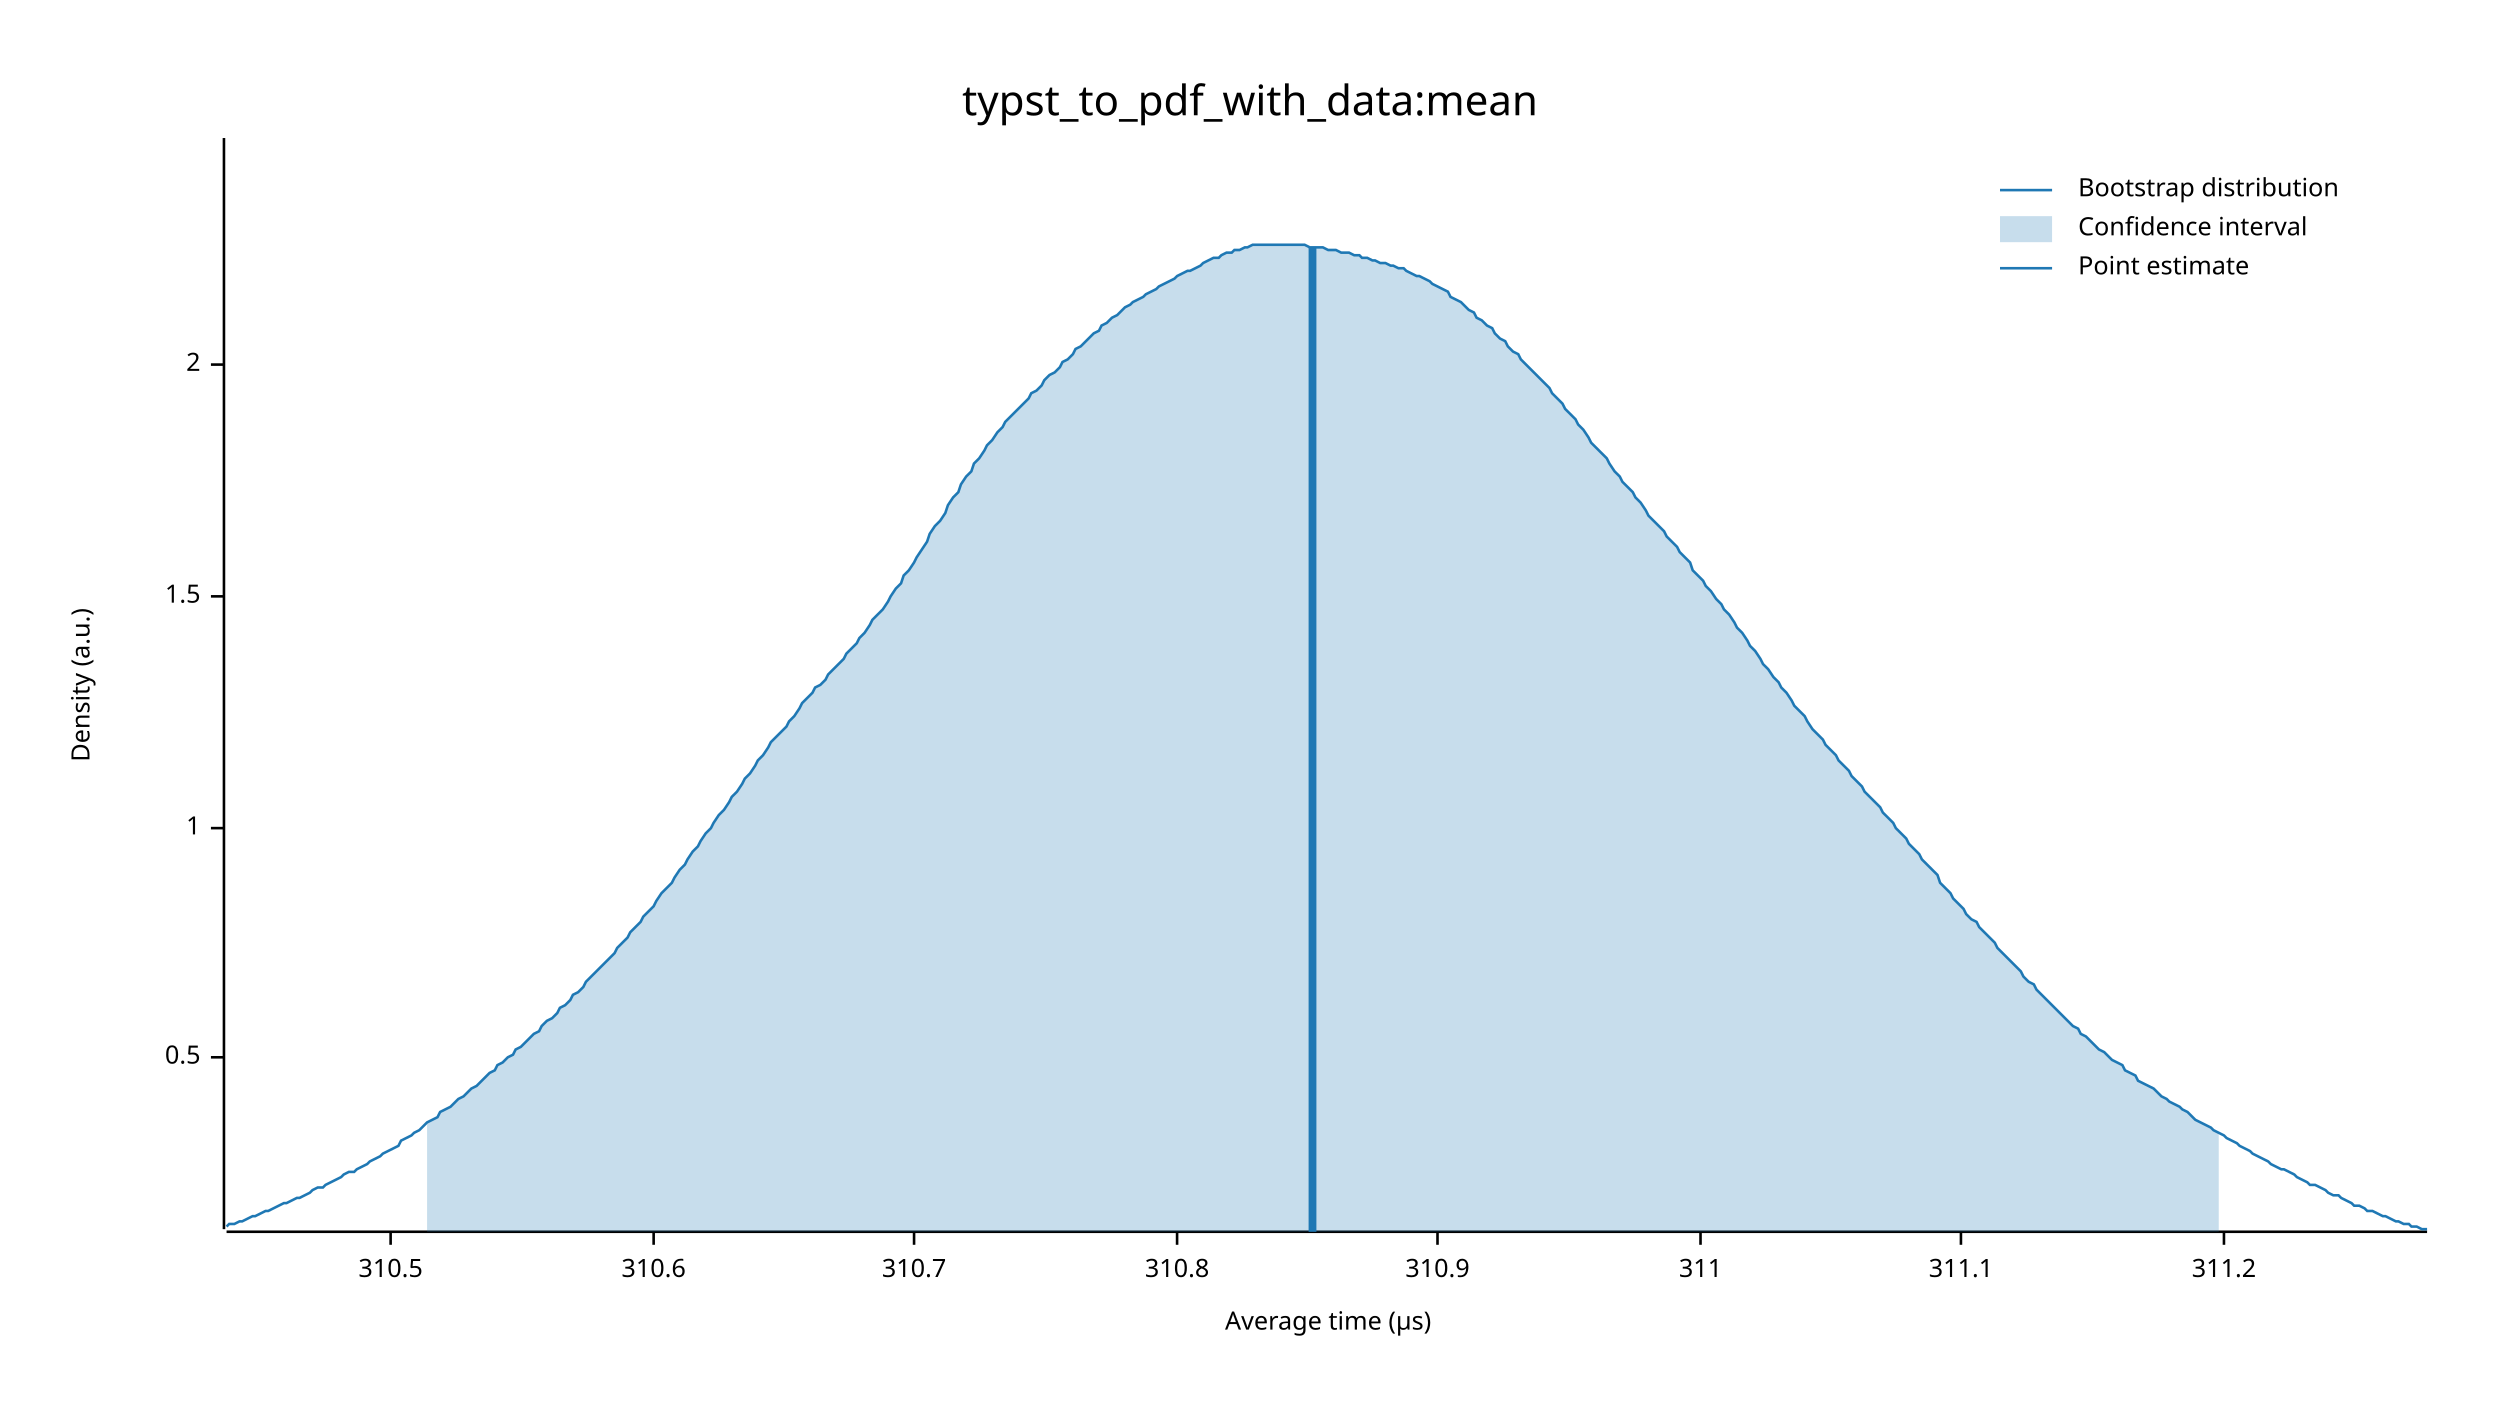
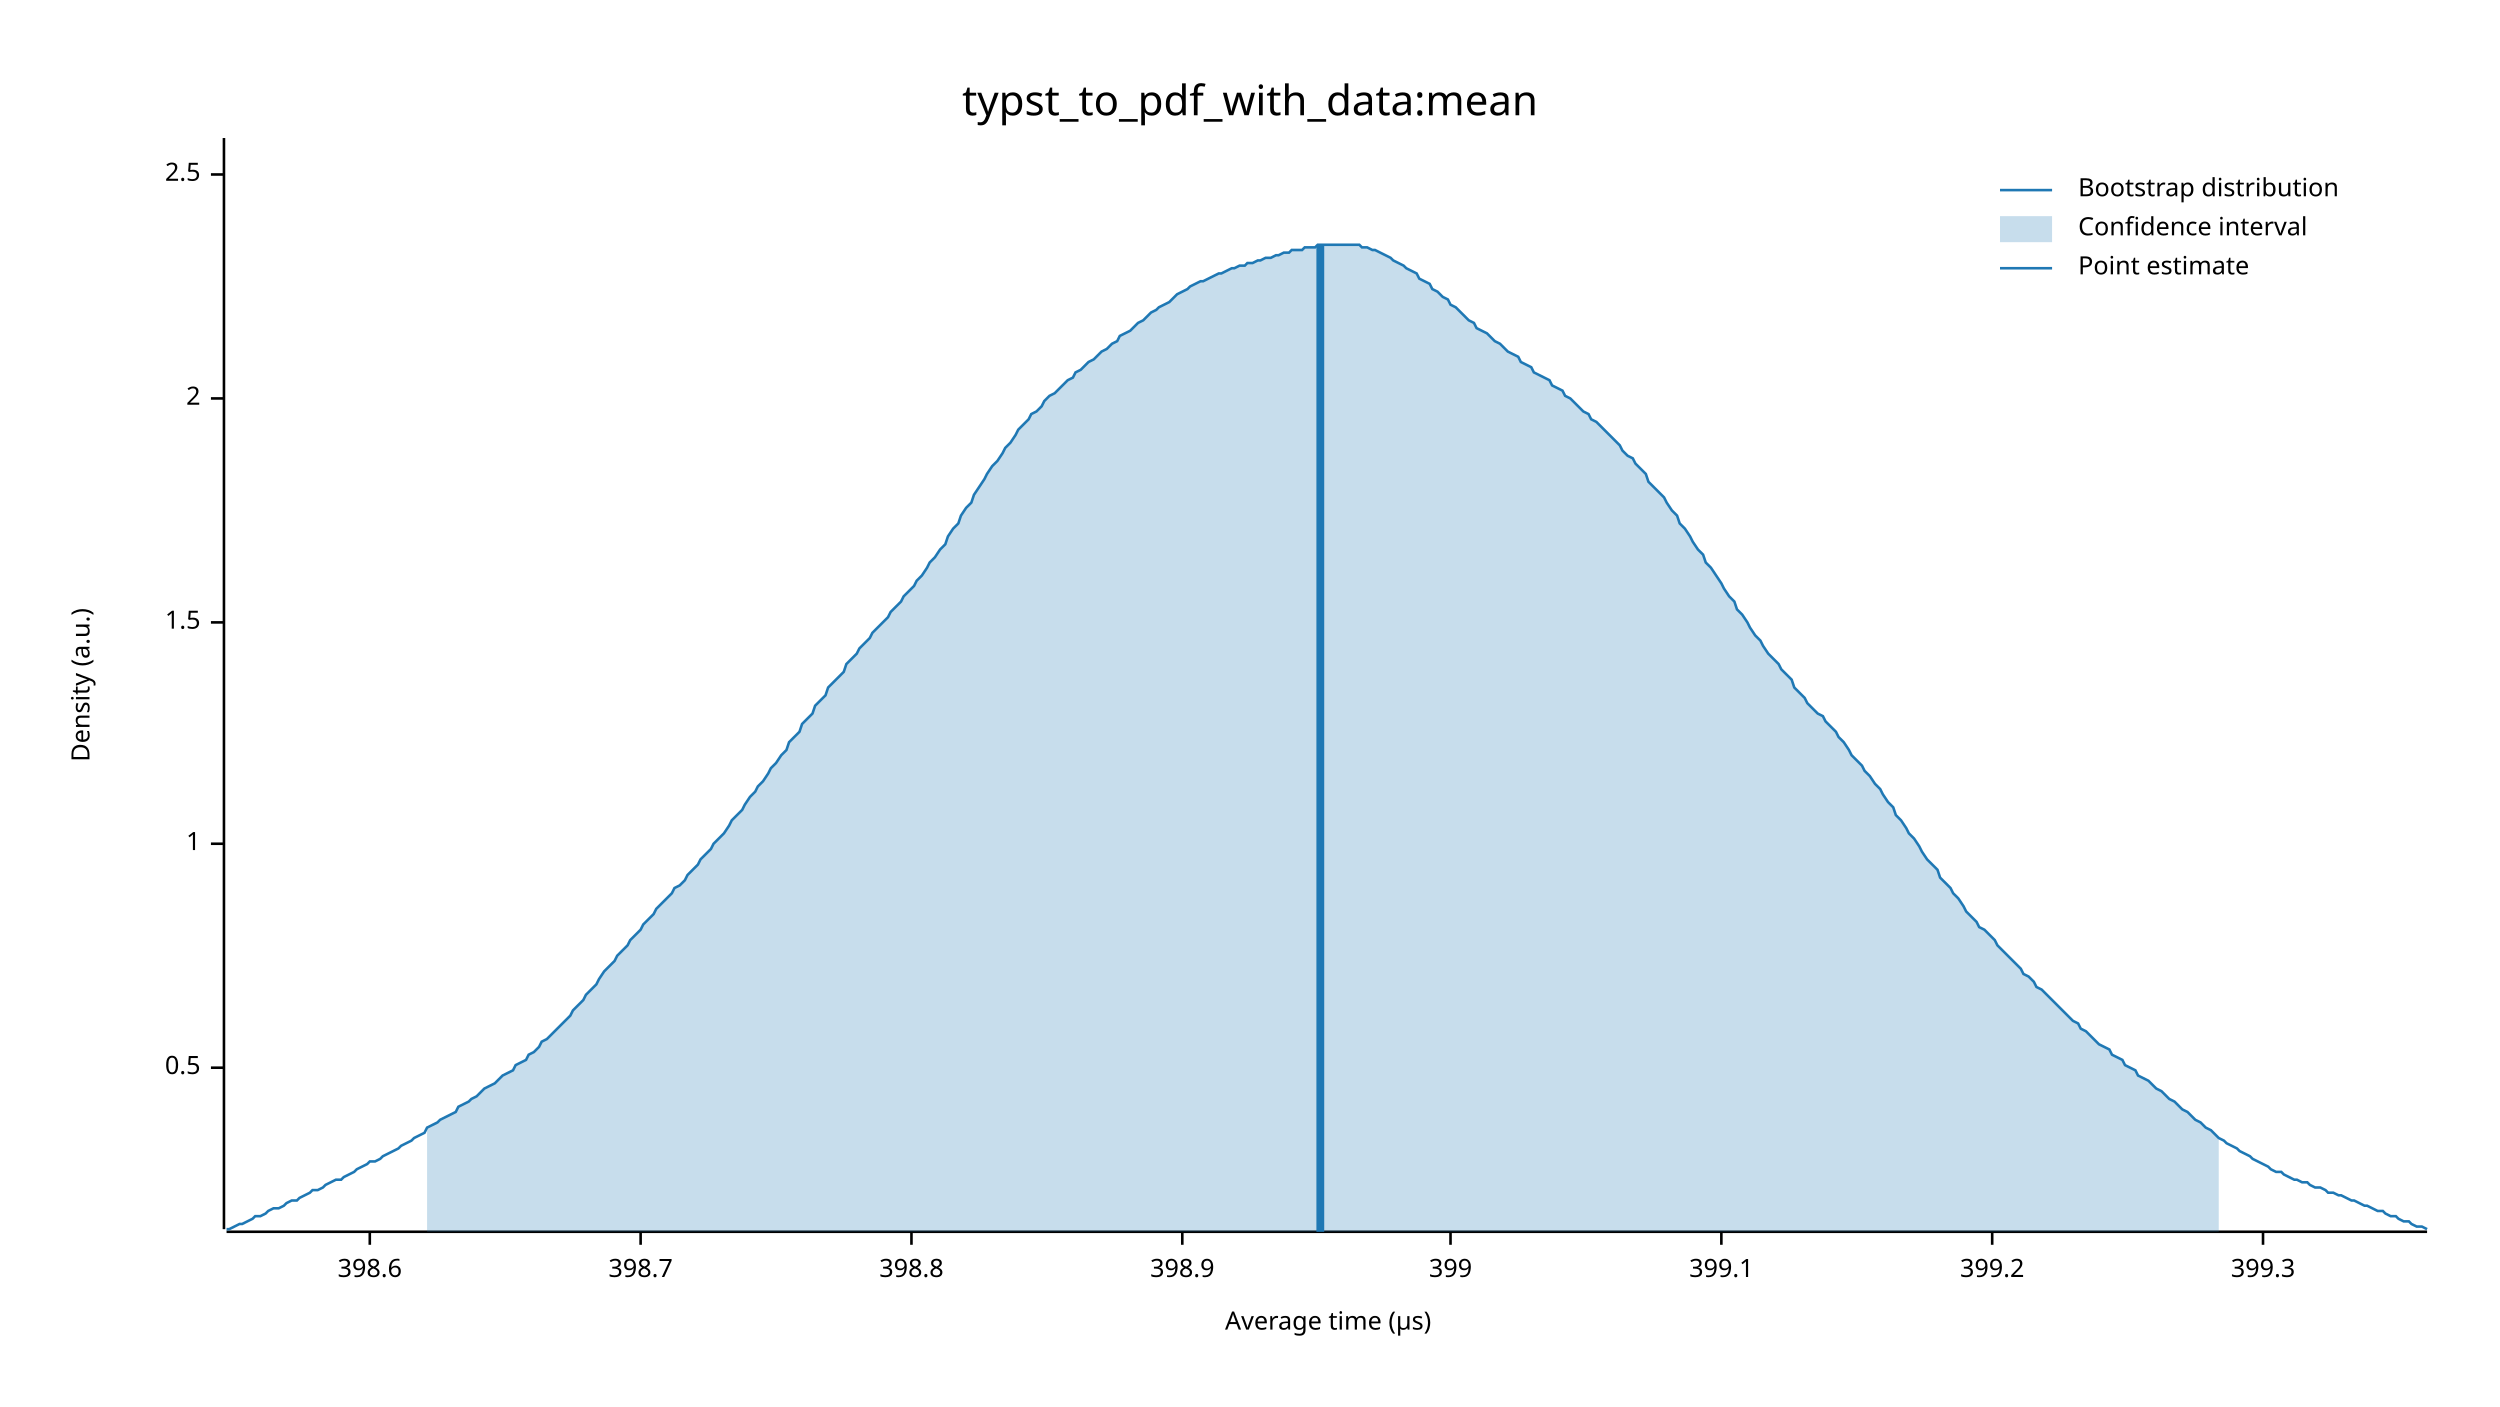
<svg xmlns="http://www.w3.org/2000/svg" width="960" height="540" viewBox="0 0 960 540">
  <text x="480" y="32" dy="0.76em" text-anchor="middle" font-family="sans-serif" font-size="16.129" opacity="1" fill="#000000">
typst_to_pdf_with_data:mean
</text>
  <text x="27" y="263" dy="0.76em" text-anchor="middle" font-family="sans-serif" font-size="9.677" opacity="1" fill="#000000" transform="rotate(270, 27, 263)">
Density (a.u.)
</text>
  <text x="510" y="513" dy="-0.5ex" text-anchor="middle" font-family="sans-serif" font-size="9.677" opacity="1" fill="#000000">
Average time (µs)
</text>
  <polyline fill="none" opacity="1" stroke="#000000" stroke-width="1" points="86,53 86,472 " />
-   <text x="77" y="406" dy="0.5ex" text-anchor="end" font-family="sans-serif" font-size="9.677" opacity="1" fill="#000000">
+   <text x="77" y="410" dy="0.5ex" text-anchor="end" font-family="sans-serif" font-size="9.677" opacity="1" fill="#000000">
0.5
</text>
-   <polyline fill="none" opacity="1" stroke="#000000" stroke-width="1" points="81,406 86,406 " />
-   <text x="77" y="318" dy="0.5ex" text-anchor="end" font-family="sans-serif" font-size="9.677" opacity="1" fill="#000000">
+   <polyline fill="none" opacity="1" stroke="#000000" stroke-width="1" points="81,410 86,410 " />
+   <text x="77" y="324" dy="0.5ex" text-anchor="end" font-family="sans-serif" font-size="9.677" opacity="1" fill="#000000">
1
</text>
-   <polyline fill="none" opacity="1" stroke="#000000" stroke-width="1" points="81,318 86,318 " />
-   <text x="77" y="229" dy="0.5ex" text-anchor="end" font-family="sans-serif" font-size="9.677" opacity="1" fill="#000000">
+   <polyline fill="none" opacity="1" stroke="#000000" stroke-width="1" points="81,324 86,324 " />
+   <text x="77" y="239" dy="0.5ex" text-anchor="end" font-family="sans-serif" font-size="9.677" opacity="1" fill="#000000">
1.5
</text>
-   <polyline fill="none" opacity="1" stroke="#000000" stroke-width="1" points="81,229 86,229 " />
-   <text x="77" y="140" dy="0.5ex" text-anchor="end" font-family="sans-serif" font-size="9.677" opacity="1" fill="#000000">
+   <polyline fill="none" opacity="1" stroke="#000000" stroke-width="1" points="81,239 86,239 " />
+   <text x="77" y="153" dy="0.5ex" text-anchor="end" font-family="sans-serif" font-size="9.677" opacity="1" fill="#000000">
2
</text>
-   <polyline fill="none" opacity="1" stroke="#000000" stroke-width="1" points="81,140 86,140 " />
+   <polyline fill="none" opacity="1" stroke="#000000" stroke-width="1" points="81,153 86,153 " />
+   <text x="77" y="67" dy="0.5ex" text-anchor="end" font-family="sans-serif" font-size="9.677" opacity="1" fill="#000000">
+ 2.5
+ </text>
+   <polyline fill="none" opacity="1" stroke="#000000" stroke-width="1" points="81,67 86,67 " />
  <polyline fill="none" opacity="1" stroke="#000000" stroke-width="1" points="87,473 932,473 " />
-   <text x="150" y="483" dy="0.76em" text-anchor="middle" font-family="sans-serif" font-size="9.677" opacity="1" fill="#000000">
- 310.5
+   <text x="142" y="483" dy="0.76em" text-anchor="middle" font-family="sans-serif" font-size="9.677" opacity="1" fill="#000000">
+ 398.6
</text>
-   <polyline fill="none" opacity="1" stroke="#000000" stroke-width="1" points="150,473 150,478 " />
-   <text x="251" y="483" dy="0.76em" text-anchor="middle" font-family="sans-serif" font-size="9.677" opacity="1" fill="#000000">
- 310.6
+   <polyline fill="none" opacity="1" stroke="#000000" stroke-width="1" points="142,473 142,478 " />
+   <text x="246" y="483" dy="0.76em" text-anchor="middle" font-family="sans-serif" font-size="9.677" opacity="1" fill="#000000">
+ 398.7
</text>
-   <polyline fill="none" opacity="1" stroke="#000000" stroke-width="1" points="251,473 251,478 " />
-   <text x="351" y="483" dy="0.76em" text-anchor="middle" font-family="sans-serif" font-size="9.677" opacity="1" fill="#000000">
- 310.7
+   <polyline fill="none" opacity="1" stroke="#000000" stroke-width="1" points="246,473 246,478 " />
+   <text x="350" y="483" dy="0.76em" text-anchor="middle" font-family="sans-serif" font-size="9.677" opacity="1" fill="#000000">
+ 398.8
</text>
-   <polyline fill="none" opacity="1" stroke="#000000" stroke-width="1" points="351,473 351,478 " />
-   <text x="452" y="483" dy="0.76em" text-anchor="middle" font-family="sans-serif" font-size="9.677" opacity="1" fill="#000000">
- 310.8
+   <polyline fill="none" opacity="1" stroke="#000000" stroke-width="1" points="350,473 350,478 " />
+   <text x="454" y="483" dy="0.76em" text-anchor="middle" font-family="sans-serif" font-size="9.677" opacity="1" fill="#000000">
+ 398.9
</text>
-   <polyline fill="none" opacity="1" stroke="#000000" stroke-width="1" points="452,473 452,478 " />
-   <text x="552" y="483" dy="0.76em" text-anchor="middle" font-family="sans-serif" font-size="9.677" opacity="1" fill="#000000">
- 310.9
+   <polyline fill="none" opacity="1" stroke="#000000" stroke-width="1" points="454,473 454,478 " />
+   <text x="557" y="483" dy="0.76em" text-anchor="middle" font-family="sans-serif" font-size="9.677" opacity="1" fill="#000000">
+ 399
</text>
-   <polyline fill="none" opacity="1" stroke="#000000" stroke-width="1" points="552,473 552,478 " />
-   <text x="653" y="483" dy="0.76em" text-anchor="middle" font-family="sans-serif" font-size="9.677" opacity="1" fill="#000000">
- 311
+   <polyline fill="none" opacity="1" stroke="#000000" stroke-width="1" points="557,473 557,478 " />
+   <text x="661" y="483" dy="0.76em" text-anchor="middle" font-family="sans-serif" font-size="9.677" opacity="1" fill="#000000">
+ 399.1
</text>
-   <polyline fill="none" opacity="1" stroke="#000000" stroke-width="1" points="653,473 653,478 " />
-   <text x="753" y="483" dy="0.76em" text-anchor="middle" font-family="sans-serif" font-size="9.677" opacity="1" fill="#000000">
- 311.1
+   <polyline fill="none" opacity="1" stroke="#000000" stroke-width="1" points="661,473 661,478 " />
+   <text x="765" y="483" dy="0.76em" text-anchor="middle" font-family="sans-serif" font-size="9.677" opacity="1" fill="#000000">
+ 399.2
</text>
-   <polyline fill="none" opacity="1" stroke="#000000" stroke-width="1" points="753,473 753,478 " />
-   <text x="854" y="483" dy="0.76em" text-anchor="middle" font-family="sans-serif" font-size="9.677" opacity="1" fill="#000000">
- 311.2
+   <polyline fill="none" opacity="1" stroke="#000000" stroke-width="1" points="765,473 765,478 " />
+   <text x="869" y="483" dy="0.76em" text-anchor="middle" font-family="sans-serif" font-size="9.677" opacity="1" fill="#000000">
+ 399.3
</text>
-   <polyline fill="none" opacity="1" stroke="#000000" stroke-width="1" points="854,473 854,478 " />
-   <polyline fill="none" opacity="1" stroke="#1F78B4" stroke-width="1" points="87,471 88,470 90,470 92,469 93,469 95,468 97,467 98,467 100,466 102,465 103,465 105,464 107,463 109,462 110,462 112,461 114,460 115,460 117,459 119,458 120,457 122,456 124,456 125,455 127,454 129,453 131,452 132,451 134,450 136,450 137,449 139,448 141,447 142,446 144,445 146,444 147,443 149,442 151,441 153,440 154,438 156,437 158,436 159,435 161,434 163,432 164,431 166,430 168,429 169,427 171,426 173,425 175,423 176,422 178,421 180,419 181,418 183,417 185,415 186,414 188,412 190,411 191,409 193,408 195,406 197,405 198,403 200,402 202,400 203,399 205,397 207,396 208,394 210,392 212,391 214,389 215,387 217,386 219,384 220,382 222,381 224,379 225,377 227,375 229,373 230,372 232,370 234,368 236,366 237,364 239,362 241,360 242,358 244,356 246,354 247,352 249,350 251,348 252,346 254,343 256,341 258,339 259,337 261,334 263,332 264,330 266,327 268,325 269,323 271,320 273,318 274,316 276,313 278,311 280,308 281,306 283,304 285,301 286,299 288,297 290,294 291,292 293,290 295,287 296,285 298,283 300,281 302,279 303,277 305,275 307,272 308,270 310,268 312,266 313,264 315,263 317,261 318,259 320,257 322,255 324,253 325,251 327,249 329,247 330,245 332,243 334,240 335,238 337,236 339,234 341,231 342,229 344,226 346,224 347,221 349,219 351,216 352,214 354,211 356,208 357,205 359,202 361,200 363,197 364,194 366,191 368,189 369,186 371,183 373,181 374,178 376,176 378,173 379,171 381,169 383,166 385,164 386,162 388,160 390,158 391,157 393,155 395,153 396,151 398,150 400,148 401,146 403,144 405,143 407,141 408,139 410,138 412,136 413,134 415,133 417,131 418,130 420,128 422,127 423,125 425,124 427,122 429,121 430,120 432,118 434,117 435,116 437,115 439,114 440,113 442,112 444,111 445,110 447,109 449,108 451,107 452,106 454,105 456,104 457,104 459,103 461,102 462,101 464,100 466,99 468,99 469,98 471,97 473,97 474,96 476,96 478,95 479,95 481,94 483,94 484,94 486,94 488,94 490,94 491,94 493,94 495,94 496,94 498,94 500,94 501,94 503,95 505,95 506,95 508,95 510,96 512,96 513,96 515,97 517,97 518,97 520,98 522,98 523,99 525,99 527,100 528,100 530,101 532,101 534,102 535,102 537,103 539,103 540,104 542,105 544,106 545,106 547,107 549,108 550,109 552,110 554,111 556,112 557,114 559,115 561,116 562,117 564,119 566,120 567,122 569,123 571,125 573,126 574,128 576,130 578,131 579,133 581,135 583,136 584,138 586,140 588,142 589,143 591,145 593,147 595,149 596,151 598,153 600,155 601,157 603,159 605,161 606,163 608,165 610,168 611,170 613,172 615,174 617,176 618,178 620,181 622,183 623,185 625,187 627,189 628,191 630,193 632,196 633,198 635,200 637,202 639,204 640,206 642,208 644,210 645,212 647,214 649,216 650,219 652,221 654,223 655,225 657,227 659,230 661,232 662,234 664,236 666,239 667,241 669,243 671,246 672,248 674,250 676,253 677,255 679,257 681,260 683,262 684,264 686,266 688,269 689,271 691,273 693,275 694,277 696,280 698,282 700,284 701,286 703,288 705,290 706,292 708,294 710,296 711,298 713,300 715,302 716,304 718,306 720,308 722,310 723,312 725,314 727,316 728,318 730,320 732,322 733,324 735,326 737,328 738,330 740,332 742,334 744,336 745,339 747,341 749,343 750,345 752,347 754,349 755,351 757,353 759,354 760,356 762,358 764,360 766,362 767,364 769,366 771,368 772,369 774,371 776,373 777,375 779,377 781,378 782,380 784,382 786,384 788,386 789,387 791,389 793,391 794,392 796,394 798,395 799,397 801,398 803,400 804,401 806,403 808,404 810,406 811,407 813,408 815,409 816,411 818,412 820,413 821,415 823,416 825,417 827,418 828,419 830,421 832,422 833,423 835,424 837,425 838,426 840,427 842,429 843,430 845,431 847,432 849,433 850,434 852,435 854,436 855,437 857,438 859,439 860,440 862,441 864,442 865,443 867,444 869,445 871,446 872,447 874,448 876,449 877,449 879,450 881,451 882,452 884,453 886,454 887,455 889,455 891,456 893,457 894,458 896,459 898,459 899,460 901,461 903,462 904,463 906,463 908,464 909,465 911,465 913,466 915,467 916,467 918,468 920,469 921,469 923,470 925,470 926,471 928,471 930,472 932,472 " />
-   <polygon opacity="0.25" fill="#1F78B4" points="164,431 166,430 168,429 169,427 171,426 173,425 175,423 176,422 178,421 180,419 181,418 183,417 185,415 186,414 188,412 190,411 191,409 193,408 195,406 197,405 198,403 200,402 202,400 203,399 205,397 207,396 208,394 210,392 212,391 214,389 215,387 217,386 219,384 220,382 222,381 224,379 225,377 227,375 229,373 230,372 232,370 234,368 236,366 237,364 239,362 241,360 242,358 244,356 246,354 247,352 249,350 251,348 252,346 254,343 256,341 258,339 259,337 261,334 263,332 264,330 266,327 268,325 269,323 271,320 273,318 274,316 276,313 278,311 280,308 281,306 283,304 285,301 286,299 288,297 290,294 291,292 293,290 295,287 296,285 298,283 300,281 302,279 303,277 305,275 307,272 308,270 310,268 312,266 313,264 315,263 317,261 318,259 320,257 322,255 324,253 325,251 327,249 329,247 330,245 332,243 334,240 335,238 337,236 339,234 341,231 342,229 344,226 346,224 347,221 349,219 351,216 352,214 354,211 356,208 357,205 359,202 361,200 363,197 364,194 366,191 368,189 369,186 371,183 373,181 374,178 376,176 378,173 379,171 381,169 383,166 385,164 386,162 388,160 390,158 391,157 393,155 395,153 396,151 398,150 400,148 401,146 403,144 405,143 407,141 408,139 410,138 412,136 413,134 415,133 417,131 418,130 420,128 422,127 423,125 425,124 427,122 429,121 430,120 432,118 434,117 435,116 437,115 439,114 440,113 442,112 444,111 445,110 447,109 449,108 451,107 452,106 454,105 456,104 457,104 459,103 461,102 462,101 464,100 466,99 468,99 469,98 471,97 473,97 474,96 476,96 478,95 479,95 481,94 483,94 484,94 486,94 488,94 490,94 491,94 493,94 495,94 496,94 498,94 500,94 501,94 503,95 505,95 506,95 508,95 510,96 512,96 513,96 515,97 517,97 518,97 520,98 522,98 523,99 525,99 527,100 528,100 530,101 532,101 534,102 535,102 537,103 539,103 540,104 542,105 544,106 545,106 547,107 549,108 550,109 552,110 554,111 556,112 557,114 559,115 561,116 562,117 564,119 566,120 567,122 569,123 571,125 573,126 574,128 576,130 578,131 579,133 581,135 583,136 584,138 586,140 588,142 589,143 591,145 593,147 595,149 596,151 598,153 600,155 601,157 603,159 605,161 606,163 608,165 610,168 611,170 613,172 615,174 617,176 618,178 620,181 622,183 623,185 625,187 627,189 628,191 630,193 632,196 633,198 635,200 637,202 639,204 640,206 642,208 644,210 645,212 647,214 649,216 650,219 652,221 654,223 655,225 657,227 659,230 661,232 662,234 664,236 666,239 667,241 669,243 671,246 672,248 674,250 676,253 677,255 679,257 681,260 683,262 684,264 686,266 688,269 689,271 691,273 693,275 694,277 696,280 698,282 700,284 701,286 703,288 705,290 706,292 708,294 710,296 711,298 713,300 715,302 716,304 718,306 720,308 722,310 723,312 725,314 727,316 728,318 730,320 732,322 733,324 735,326 737,328 738,330 740,332 742,334 744,336 745,339 747,341 749,343 750,345 752,347 754,349 755,351 757,353 759,354 760,356 762,358 764,360 766,362 767,364 769,366 771,368 772,369 774,371 776,373 777,375 779,377 781,378 782,380 784,382 786,384 788,386 789,387 791,389 793,391 794,392 796,394 798,395 799,397 801,398 803,400 804,401 806,403 808,404 810,406 811,407 813,408 815,409 816,411 818,412 820,413 821,415 823,416 825,417 827,418 828,419 830,421 832,422 833,423 835,424 837,425 838,426 840,427 842,429 843,430 845,431 847,432 849,433 850,434 852,435 852,473 164,473 " />
-   <polyline fill="none" opacity="1" stroke="#1F78B4" stroke-width="3" points="504,473 504,95 " />
+   <polyline fill="none" opacity="1" stroke="#000000" stroke-width="1" points="869,473 869,478 " />
+   <polyline fill="none" opacity="1" stroke="#1F78B4" stroke-width="1" points="87,472 88,472 90,471 92,470 93,470 95,469 97,468 98,467 100,467 102,466 103,465 105,464 107,464 109,463 110,462 112,461 114,461 115,460 117,459 119,458 120,457 122,457 124,456 125,455 127,454 129,453 131,453 132,452 134,451 136,450 137,449 139,448 141,447 142,446 144,446 146,445 147,444 149,443 151,442 153,441 154,440 156,439 158,438 159,437 161,436 163,435 164,433 166,432 168,431 169,430 171,429 173,428 175,427 176,425 178,424 180,423 181,422 183,421 185,419 186,418 188,417 190,416 191,415 193,413 195,412 197,411 198,409 200,408 202,407 203,405 205,404 207,402 208,400 210,399 212,397 214,395 215,394 217,392 219,390 220,388 222,386 224,384 225,382 227,380 229,378 230,376 232,373 234,371 236,369 237,367 239,365 241,363 242,361 244,359 246,357 247,355 249,353 251,351 252,349 254,347 256,345 258,343 259,341 261,340 263,338 264,336 266,334 268,332 269,330 271,328 273,326 274,324 276,322 278,320 280,317 281,315 283,313 285,311 286,309 288,306 290,304 291,302 293,300 295,297 296,295 298,293 300,290 302,288 303,285 305,283 307,281 308,278 310,276 312,274 313,271 315,269 317,267 318,264 320,262 322,260 324,258 325,255 327,253 329,251 330,249 332,247 334,245 335,243 337,241 339,239 341,237 342,235 344,233 346,231 347,229 349,227 351,225 352,223 354,221 356,218 357,216 359,214 361,211 363,209 364,206 366,203 368,201 369,198 371,195 373,193 374,190 376,187 378,184 379,182 381,179 383,177 385,174 386,172 388,170 390,167 391,165 393,163 395,161 396,159 398,158 400,156 401,154 403,152 405,151 407,149 408,148 410,146 412,145 413,143 415,142 417,140 418,139 420,138 422,136 423,135 425,134 427,132 429,131 430,129 432,128 434,127 435,126 437,124 439,123 440,122 442,120 444,119 445,118 447,117 449,116 451,114 452,113 454,112 456,111 457,110 459,109 461,108 462,108 464,107 466,106 468,105 469,105 471,104 473,103 474,103 476,102 478,102 479,101 481,101 483,100 484,100 486,99 488,99 490,98 491,98 493,97 495,97 496,96 498,96 500,96 501,95 503,95 505,95 506,94 508,94 510,94 512,94 513,94 515,94 517,94 518,94 520,94 522,94 523,95 525,95 527,96 528,96 530,97 532,98 534,99 535,100 537,101 539,102 540,103 542,104 544,105 545,107 547,108 549,109 550,111 552,112 554,114 556,115 557,117 559,118 561,120 562,121 564,123 566,124 567,126 569,127 571,128 573,130 574,131 576,132 578,134 579,135 581,136 583,137 584,139 586,140 588,141 589,143 591,144 593,145 595,146 596,148 598,149 600,150 601,152 603,153 605,155 606,156 608,158 610,159 611,161 613,162 615,164 617,166 618,167 620,169 622,171 623,173 625,175 627,176 628,178 630,180 632,182 633,185 635,187 637,189 639,191 640,193 642,196 644,198 645,201 647,203 649,206 650,208 652,211 654,213 655,216 657,218 659,221 661,224 662,226 664,229 666,231 667,234 669,236 671,239 672,241 674,244 676,246 677,248 679,251 681,253 683,255 684,257 686,259 688,261 689,264 691,266 693,268 694,270 696,272 698,274 700,275 701,277 703,279 705,281 706,283 708,285 710,288 711,290 713,292 715,294 716,296 718,298 720,301 722,303 723,305 725,308 727,310 728,313 730,315 732,318 733,320 735,322 737,325 738,327 740,330 742,332 744,334 745,337 747,339 749,341 750,343 752,345 754,348 755,350 757,352 759,354 760,356 762,357 764,359 766,361 767,363 769,365 771,367 772,368 774,370 776,372 777,374 779,375 781,377 782,379 784,380 786,382 788,384 789,385 791,387 793,389 794,390 796,392 798,393 799,395 801,396 803,398 804,399 806,401 808,402 810,403 811,405 813,406 815,407 816,409 818,410 820,411 821,413 823,414 825,415 827,417 828,418 830,419 832,421 833,422 835,423 837,425 838,426 840,427 842,429 843,430 845,431 847,433 849,434 850,435 852,437 854,438 855,439 857,440 859,441 860,442 862,443 864,444 865,445 867,446 869,447 871,448 872,449 874,450 876,450 877,451 879,452 881,453 882,453 884,454 886,454 887,455 889,456 891,456 893,457 894,458 896,458 898,459 899,459 901,460 903,461 904,461 906,462 908,463 909,463 911,464 913,465 915,465 916,466 918,467 920,467 921,468 923,469 925,469 926,470 928,471 930,471 932,472 " />
+   <polygon opacity="0.25" fill="#1F78B4" points="164,433 166,432 168,431 169,430 171,429 173,428 175,427 176,425 178,424 180,423 181,422 183,421 185,419 186,418 188,417 190,416 191,415 193,413 195,412 197,411 198,409 200,408 202,407 203,405 205,404 207,402 208,400 210,399 212,397 214,395 215,394 217,392 219,390 220,388 222,386 224,384 225,382 227,380 229,378 230,376 232,373 234,371 236,369 237,367 239,365 241,363 242,361 244,359 246,357 247,355 249,353 251,351 252,349 254,347 256,345 258,343 259,341 261,340 263,338 264,336 266,334 268,332 269,330 271,328 273,326 274,324 276,322 278,320 280,317 281,315 283,313 285,311 286,309 288,306 290,304 291,302 293,300 295,297 296,295 298,293 300,290 302,288 303,285 305,283 307,281 308,278 310,276 312,274 313,271 315,269 317,267 318,264 320,262 322,260 324,258 325,255 327,253 329,251 330,249 332,247 334,245 335,243 337,241 339,239 341,237 342,235 344,233 346,231 347,229 349,227 351,225 352,223 354,221 356,218 357,216 359,214 361,211 363,209 364,206 366,203 368,201 369,198 371,195 373,193 374,190 376,187 378,184 379,182 381,179 383,177 385,174 386,172 388,170 390,167 391,165 393,163 395,161 396,159 398,158 400,156 401,154 403,152 405,151 407,149 408,148 410,146 412,145 413,143 415,142 417,140 418,139 420,138 422,136 423,135 425,134 427,132 429,131 430,129 432,128 434,127 435,126 437,124 439,123 440,122 442,120 444,119 445,118 447,117 449,116 451,114 452,113 454,112 456,111 457,110 459,109 461,108 462,108 464,107 466,106 468,105 469,105 471,104 473,103 474,103 476,102 478,102 479,101 481,101 483,100 484,100 486,99 488,99 490,98 491,98 493,97 495,97 496,96 498,96 500,96 501,95 503,95 505,95 506,94 508,94 510,94 512,94 513,94 515,94 517,94 518,94 520,94 522,94 523,95 525,95 527,96 528,96 530,97 532,98 534,99 535,100 537,101 539,102 540,103 542,104 544,105 545,107 547,108 549,109 550,111 552,112 554,114 556,115 557,117 559,118 561,120 562,121 564,123 566,124 567,126 569,127 571,128 573,130 574,131 576,132 578,134 579,135 581,136 583,137 584,139 586,140 588,141 589,143 591,144 593,145 595,146 596,148 598,149 600,150 601,152 603,153 605,155 606,156 608,158 610,159 611,161 613,162 615,164 617,166 618,167 620,169 622,171 623,173 625,175 627,176 628,178 630,180 632,182 633,185 635,187 637,189 639,191 640,193 642,196 644,198 645,201 647,203 649,206 650,208 652,211 654,213 655,216 657,218 659,221 661,224 662,226 664,229 666,231 667,234 669,236 671,239 672,241 674,244 676,246 677,248 679,251 681,253 683,255 684,257 686,259 688,261 689,264 691,266 693,268 694,270 696,272 698,274 700,275 701,277 703,279 705,281 706,283 708,285 710,288 711,290 713,292 715,294 716,296 718,298 720,301 722,303 723,305 725,308 727,310 728,313 730,315 732,318 733,320 735,322 737,325 738,327 740,330 742,332 744,334 745,337 747,339 749,341 750,343 752,345 754,348 755,350 757,352 759,354 760,356 762,357 764,359 766,361 767,363 769,365 771,367 772,368 774,370 776,372 777,374 779,375 781,377 782,379 784,380 786,382 788,384 789,385 791,387 793,389 794,390 796,392 798,393 799,395 801,396 803,398 804,399 806,401 808,402 810,403 811,405 813,406 815,407 816,409 818,410 820,411 821,413 823,414 825,415 827,417 828,418 830,419 832,421 833,422 835,423 837,425 838,426 840,427 842,429 843,430 845,431 847,433 849,434 850,435 852,437 852,473 164,473 " />
+   <polyline fill="none" opacity="1" stroke="#1F78B4" stroke-width="3" points="507,473 507,94 " />
  <text x="798" y="68" dy="0.76em" text-anchor="start" font-family="sans-serif" font-size="9.677" opacity="1" fill="#000000">
Bootstrap distribution
</text>
  <text x="798" y="83" dy="0.76em" text-anchor="start" font-family="sans-serif" font-size="9.677" opacity="1" fill="#000000">
Confidence interval
</text>
  <text x="798" y="98" dy="0.76em" text-anchor="start" font-family="sans-serif" font-size="9.677" opacity="1" fill="#000000">
Point estimate
</text>
  <polyline fill="none" opacity="1" stroke="#1F78B4" stroke-width="1" points="768,73 788,73 " />
  <rect x="768" y="83" width="20" height="10" opacity="0.25" fill="#1F78B4" stroke="none" />
  <polyline fill="none" opacity="1" stroke="#1F78B4" stroke-width="1" points="768,103 788,103 " />
</svg>
